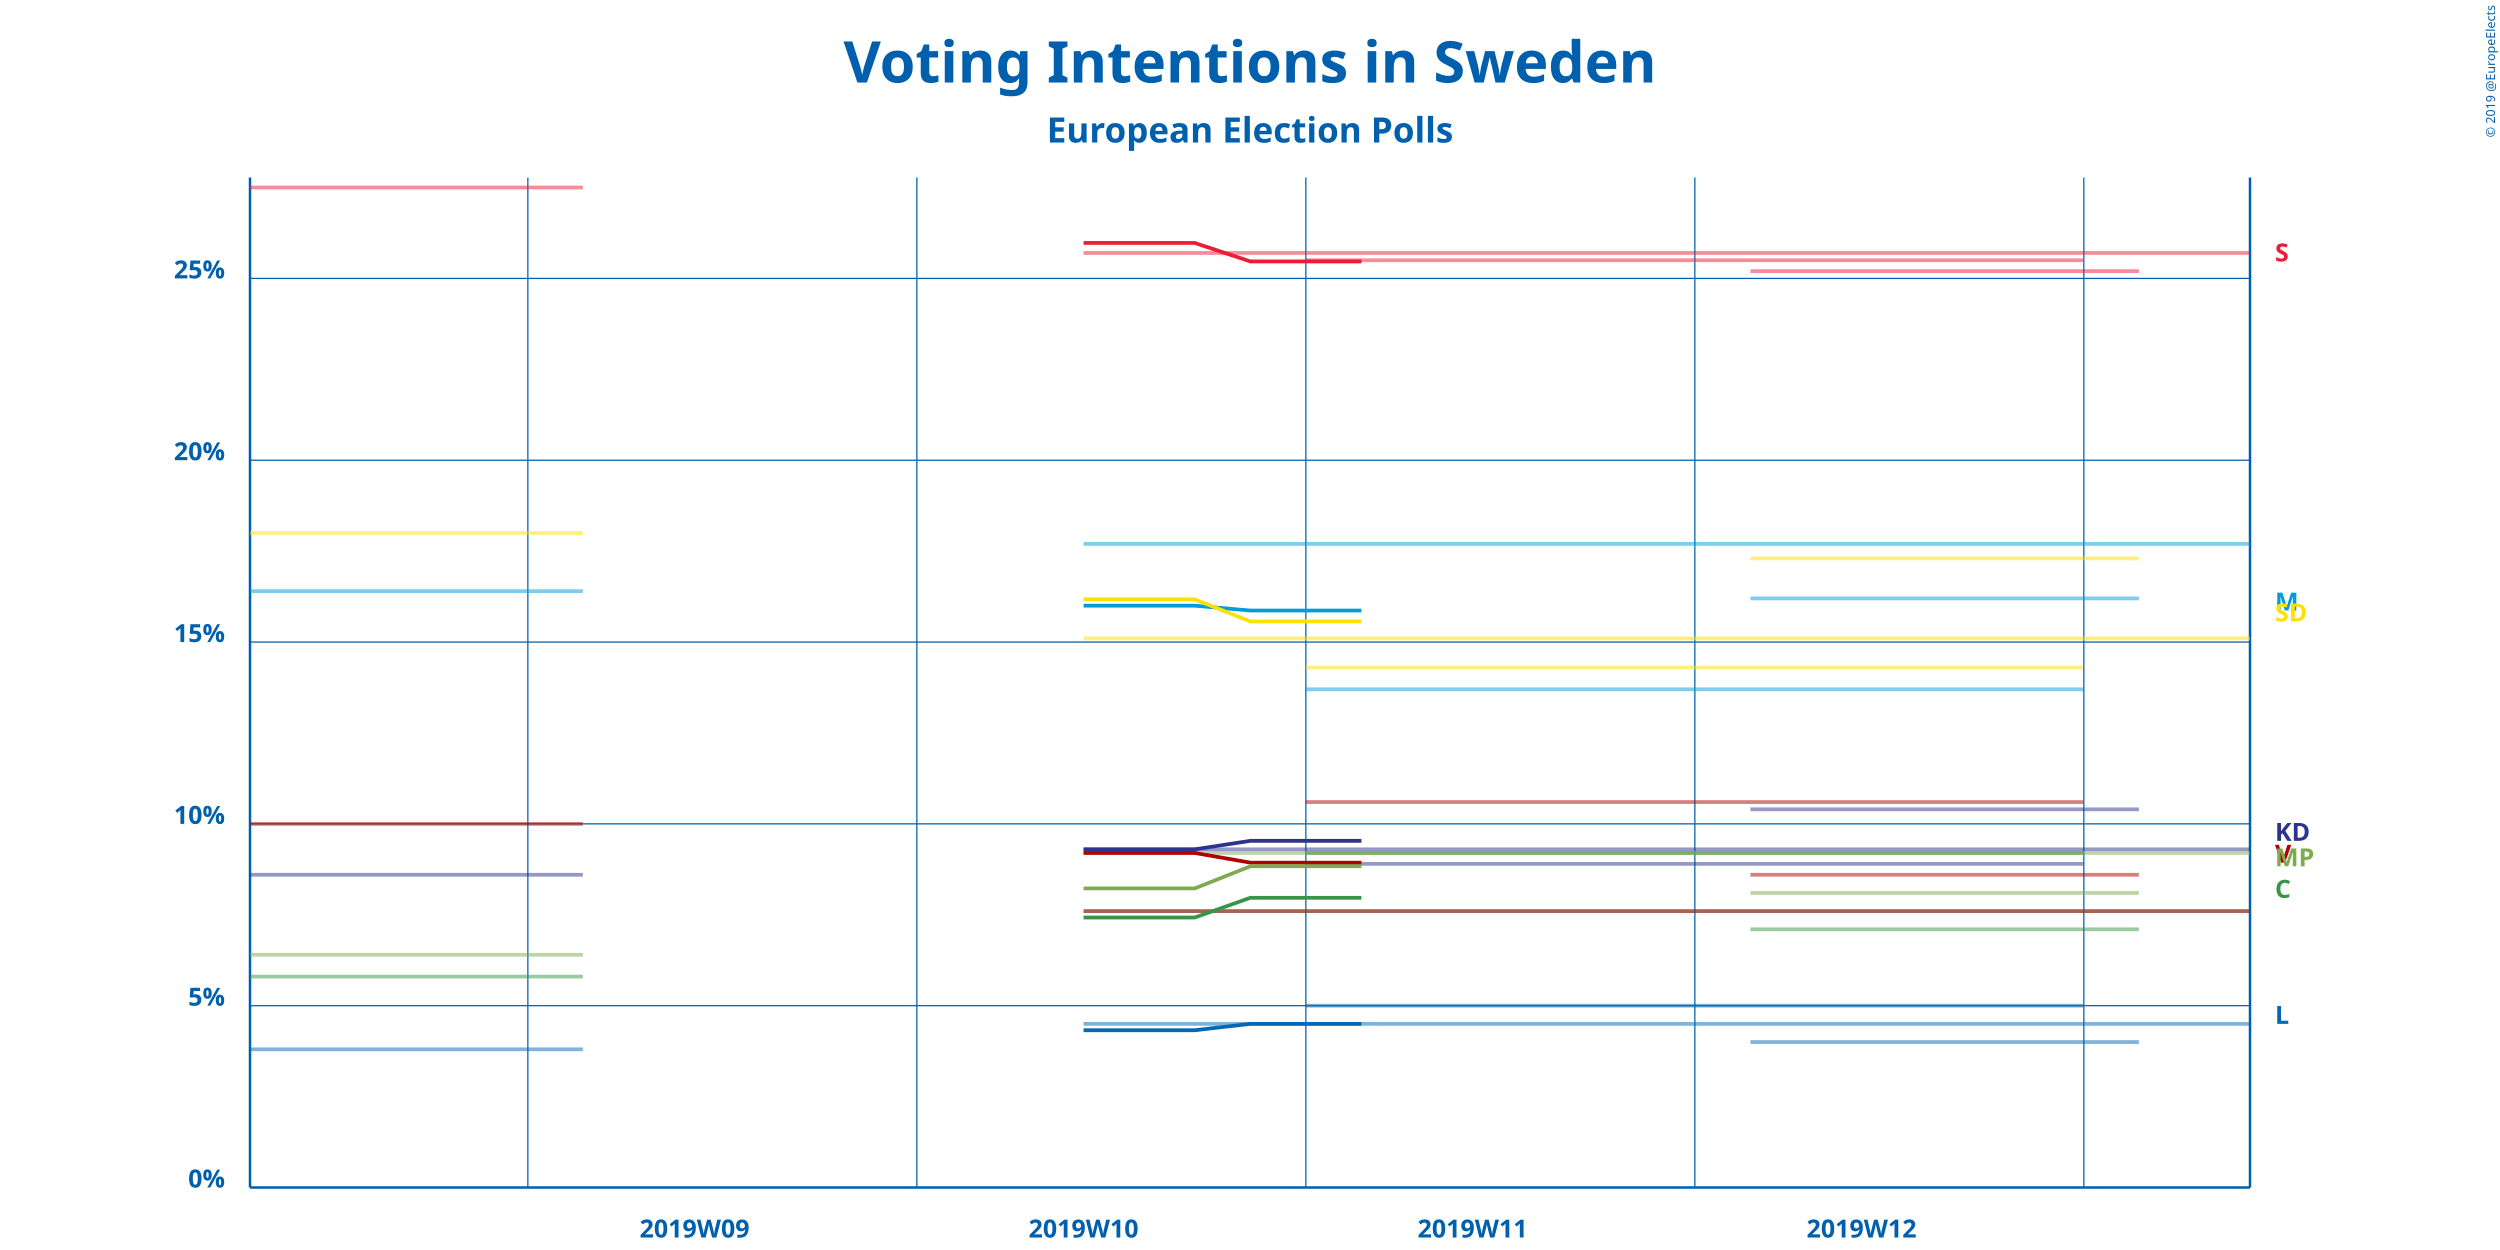
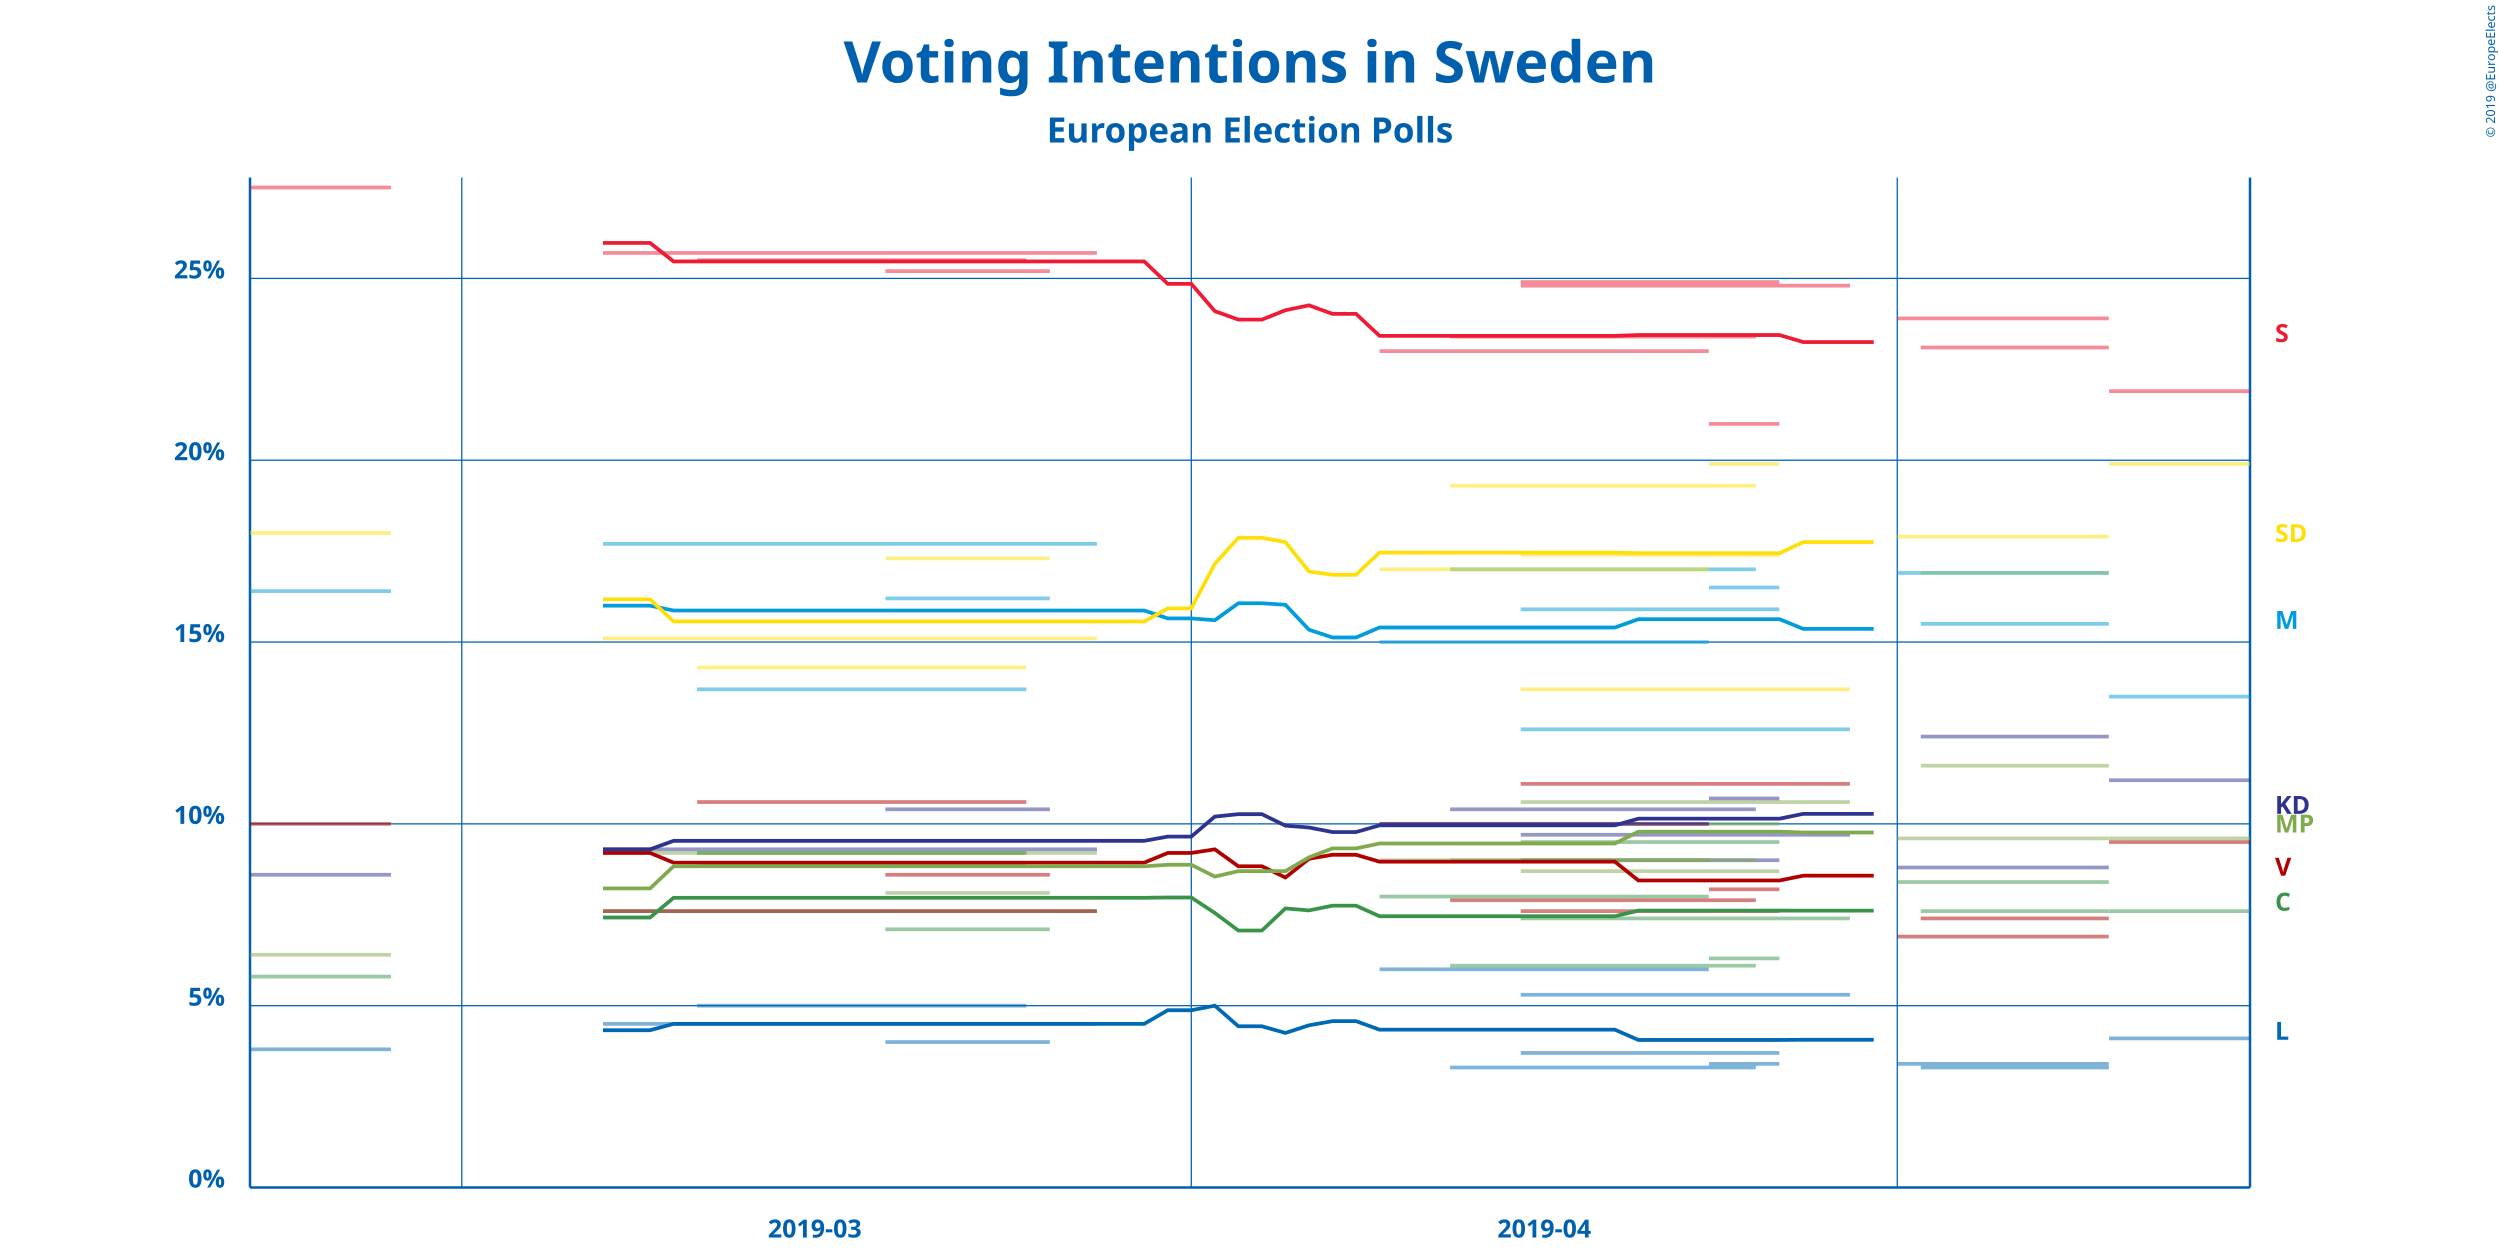
<svg HEIGHT="1000" WIDTH="2000">
  <rect fill="#FFFFFF" height="1000" stroke="none" width="2000" x="0" y="0" />
  <text fill="#0060AE" font-family="'Advent Pro'" font-size="46px" font-style="normal" font-weight="bold" text-align="center" text-anchor="middle" x="1000" y="66">Voting Intentions in Sweden</text>
  <text fill="#0060AE" font-family="'Advent Pro'" font-size="28px" font-style="normal" font-weight="bold" text-align="center" text-anchor="middle" x="1000" y="114">European Election Polls</text>
  <text fill="#0060AE" font-family="'Advent Pro'" font-size="10px" font-style="normal" font-weight="normal" text-align="center" text-anchor="end" transform="rotate(270)" x="-4" y="1996">© 2019 @EuropeElects</text>
  <g>
    <g>
      <line stroke="#0060AE" stroke-width="2" x1="200.0" x2="1800.0" y1="950.0" y2="950.0" />
      <text fill="#0060AE" font-family="'Advent Pro'" font-size="20px" font-style="normal" font-weight="bold" text-align="center" text-anchor="end" x="180.0" y="950.0">0%</text>
      <line stroke="#0060AE" stroke-width="2" x1="200.0" x2="200.0" y1="950.0" y2="142.0" />
      <line stroke="#0060AE" stroke-width="2" x1="1800.0" x2="1800.0" y1="950.0" y2="142.0" />
-       <line stroke="#0060AE" stroke-width="1" x1="422.284" x2="422.284" y1="950.0" y2="142.0" />
-       <text fill="#0060AE" font-family="'Advent Pro'" font-size="20px" font-style="normal" font-weight="bold" text-align="center" text-anchor="middle" x="555.654" y="990.0">2019W09</text>
-       <line stroke="#0060AE" stroke-width="1" x1="733.482" x2="733.482" y1="950.0" y2="142.0" />
-       <text fill="#0060AE" font-family="'Advent Pro'" font-size="20px" font-style="normal" font-weight="bold" text-align="center" text-anchor="middle" x="866.852" y="990.0">2019W10</text>
-       <line stroke="#0060AE" stroke-width="1" x1="1044.679" x2="1044.679" y1="950.0" y2="142.0" />
-       <text fill="#0060AE" font-family="'Advent Pro'" font-size="20px" font-style="normal" font-weight="bold" text-align="center" text-anchor="middle" x="1178.049" y="990.0">2019W11</text>
-       <line stroke="#0060AE" stroke-width="1" x1="1355.877" x2="1355.877" y1="950.0" y2="142.0" />
-       <text fill="#0060AE" font-family="'Advent Pro'" font-size="20px" font-style="normal" font-weight="bold" text-align="center" text-anchor="middle" x="1489.247" y="990.0">2019W12</text>
-       <line stroke="#0060AE" stroke-width="1" x1="1667.074" x2="1667.074" y1="950.0" y2="142.0" />
+       <line stroke="#0060AE" stroke-width="1" x1="369.432" x2="369.432" y1="950.0" y2="142.0" />
+       <text fill="#0060AE" font-family="'Advent Pro'" font-size="20px" font-style="normal" font-weight="bold" text-align="center" text-anchor="middle" x="651.818" y="990.0">2019-03</text>
+       <line stroke="#0060AE" stroke-width="1" x1="953.03" x2="953.03" y1="950.0" y2="142.0" />
+       <text fill="#0060AE" font-family="'Advent Pro'" font-size="20px" font-style="normal" font-weight="bold" text-align="center" text-anchor="middle" x="1235.416" y="990.0">2019-04</text>
+       <line stroke="#0060AE" stroke-width="1" x1="1517.802" x2="1517.802" y1="950.0" y2="142.0" />
      <line stroke="#0060AE" stroke-width="1" x1="200.0" x2="1800.0" y1="804.545" y2="804.545" />
      <text fill="#0060AE" font-family="'Advent Pro'" font-size="20px" font-style="normal" font-weight="bold" text-align="center" text-anchor="end" x="180.0" y="804.545">5%</text>
      <line stroke="#0060AE" stroke-width="1" x1="200.0" x2="1800.0" y1="659.091" y2="659.091" />
      <text fill="#0060AE" font-family="'Advent Pro'" font-size="20px" font-style="normal" font-weight="bold" text-align="center" text-anchor="end" x="180.0" y="659.091">10%</text>
      <line stroke="#0060AE" stroke-width="1" x1="200.0" x2="1800.0" y1="513.636" y2="513.636" />
      <text fill="#0060AE" font-family="'Advent Pro'" font-size="20px" font-style="normal" font-weight="bold" text-align="center" text-anchor="end" x="180.0" y="513.636">15%</text>
      <line stroke="#0060AE" stroke-width="1" x1="200.0" x2="1800.0" y1="368.182" y2="368.182" />
      <text fill="#0060AE" font-family="'Advent Pro'" font-size="20px" font-style="normal" font-weight="bold" text-align="center" text-anchor="end" x="180.0" y="368.182">20%</text>
      <line stroke="#0060AE" stroke-width="1" x1="200.0" x2="1800.0" y1="222.727" y2="222.727" />
      <text fill="#0060AE" font-family="'Advent Pro'" font-size="20px" font-style="normal" font-weight="bold" text-align="center" text-anchor="end" x="180.0" y="222.727">25%</text>
    </g>
    <g>
-       <line stroke="#ED1B34" stroke-opacity="0.5" stroke-width="3" x1="866.852" x2="1800.0" y1="202.364" y2="202.364" />
-       <line stroke="#019CDB" stroke-opacity="0.5" stroke-width="3" x1="866.852" x2="1800.0" y1="435.091" y2="435.091" />
-       <line stroke="#FEDF09" stroke-opacity="0.5" stroke-width="3" x1="866.852" x2="1800.0" y1="510.727" y2="510.727" />
-       <line stroke="#39944A" stroke-opacity="0.5" stroke-width="3" x1="866.852" x2="1800.0" y1="728.909" y2="728.909" />
-       <line stroke="#B00000" stroke-opacity="0.5" stroke-width="3" x1="866.852" x2="1800.0" y1="728.909" y2="728.909" />
-       <line stroke="#2D338E" stroke-opacity="0.5" stroke-width="3" x1="866.852" x2="1800.0" y1="679.455" y2="679.455" />
-       <line stroke="#0069B4" stroke-opacity="0.5" stroke-width="3" x1="866.852" x2="1800.0" y1="819.091" y2="819.091" />
-       <line stroke="#80AA4E" stroke-opacity="0.5" stroke-width="3" x1="866.852" x2="1800.0" y1="682.364" y2="682.364" />
-       <line stroke-opacity="0.5" stroke-width="3" x1="866.852" x2="1800.0" y1="854.0" y2="854.0" />
-       <line stroke="#ED1B34" stroke-opacity="0.5" stroke-width="3" x1="1400.333" x2="1711.086" y1="216.909" y2="216.909" />
-       <line stroke="#019CDB" stroke-opacity="0.5" stroke-width="3" x1="1400.333" x2="1711.086" y1="478.727" y2="478.727" />
-       <line stroke="#FEDF09" stroke-opacity="0.5" stroke-width="3" x1="1400.333" x2="1711.086" y1="446.727" y2="446.727" />
-       <line stroke="#39944A" stroke-opacity="0.5" stroke-width="3" x1="1400.333" x2="1711.086" y1="743.455" y2="743.455" />
-       <line stroke="#B00000" stroke-opacity="0.5" stroke-width="3" x1="1400.333" x2="1711.086" y1="699.818" y2="699.818" />
-       <line stroke="#2D338E" stroke-opacity="0.5" stroke-width="3" x1="1400.333" x2="1711.086" y1="647.455" y2="647.455" />
-       <line stroke="#0069B4" stroke-opacity="0.5" stroke-width="3" x1="1400.333" x2="1711.086" y1="833.636" y2="833.636" />
-       <line stroke="#80AA4E" stroke-opacity="0.5" stroke-width="3" x1="1400.333" x2="1711.086" y1="714.364" y2="714.364" />
-       <line stroke-opacity="0.5" stroke-width="3" x1="1400.333" x2="1711.086" y1="862.727" y2="862.727" />
-       <line stroke="#ED1B34" stroke-opacity="0.5" stroke-width="3" x1="1044.679" x2="1666.63" y1="208.182" y2="208.182" />
-       <line stroke="#019CDB" stroke-opacity="0.5" stroke-width="3" x1="1044.679" x2="1666.63" y1="551.455" y2="551.455" />
-       <line stroke="#FEDF09" stroke-opacity="0.5" stroke-width="3" x1="1044.679" x2="1666.63" y1="534.0" y2="534.0" />
-       <line stroke="#39944A" stroke-opacity="0.5" stroke-width="3" x1="1044.679" x2="1666.63" y1="682.364" y2="682.364" />
-       <line stroke="#B00000" stroke-opacity="0.5" stroke-width="3" x1="1044.679" x2="1666.63" y1="641.636" y2="641.636" />
-       <line stroke="#2D338E" stroke-opacity="0.5" stroke-width="3" x1="1044.679" x2="1666.63" y1="691.091" y2="691.091" />
-       <line stroke="#0069B4" stroke-opacity="0.5" stroke-width="3" x1="1044.679" x2="1666.63" y1="804.545" y2="804.545" />
-       <line stroke="#80AA4E" stroke-opacity="0.5" stroke-width="3" x1="1044.679" x2="1666.63" y1="682.364" y2="682.364" />
-       <line stroke-opacity="0.5" stroke-width="3" x1="1044.679" x2="1666.63" y1="842.364" y2="842.364" />
-       <line stroke="#ED1B34" stroke-opacity="0.5" stroke-width="3" x1="200.0" x2="466.296" y1="150.0" y2="150.0" />
-       <line stroke="#019CDB" stroke-opacity="0.5" stroke-width="3" x1="200.0" x2="466.296" y1="472.909" y2="472.909" />
-       <line stroke="#FEDF09" stroke-opacity="0.5" stroke-width="3" x1="200.0" x2="466.296" y1="426.364" y2="426.364" />
-       <line stroke="#39944A" stroke-opacity="0.5" stroke-width="3" x1="200.0" x2="466.296" y1="781.273" y2="781.273" />
-       <line stroke="#B00000" stroke-opacity="0.5" stroke-width="3" x1="200.0" x2="466.296" y1="659.091" y2="659.091" />
-       <line stroke="#2D338E" stroke-opacity="0.5" stroke-width="3" x1="200.0" x2="466.296" y1="699.818" y2="699.818" />
-       <line stroke="#0069B4" stroke-opacity="0.5" stroke-width="3" x1="200.0" x2="466.296" y1="839.455" y2="839.455" />
-       <line stroke="#80AA4E" stroke-opacity="0.5" stroke-width="3" x1="200.0" x2="466.296" y1="763.818" y2="763.818" />
-       <line stroke-opacity="0.5" stroke-width="3" x1="200.0" x2="466.296" y1="845.273" y2="845.273" />
+       <line stroke="#ED1B34" stroke-opacity="0.5" stroke-width="3" x1="1687.234" x2="1800.0" y1="312.909" y2="312.909" />
+       <line stroke="#019CDB" stroke-opacity="0.5" stroke-width="3" x1="1687.234" x2="1800.0" y1="557.273" y2="557.273" />
+       <line stroke="#FEDF09" stroke-opacity="0.5" stroke-width="3" x1="1687.234" x2="1800.0" y1="371.091" y2="371.091" />
+       <line stroke="#39944A" stroke-opacity="0.5" stroke-width="3" x1="1687.234" x2="1800.0" y1="728.909" y2="728.909" />
+       <line stroke="#B00000" stroke-opacity="0.5" stroke-width="3" x1="1687.234" x2="1800.0" y1="673.636" y2="673.636" />
+       <line stroke="#2D338E" stroke-opacity="0.5" stroke-width="3" x1="1687.234" x2="1800.0" y1="624.182" y2="624.182" />
+       <line stroke="#0069B4" stroke-opacity="0.5" stroke-width="3" x1="1687.234" x2="1800.0" y1="830.727" y2="830.727" />
+       <line stroke="#80AA4E" stroke-opacity="0.5" stroke-width="3" x1="1687.234" x2="1800.0" y1="670.727" y2="670.727" />
+       <line stroke-opacity="0.5" stroke-width="3" x1="1687.234" x2="1800.0" y1="868.545" y2="868.545" />
+       <line stroke="#ED1B34" stroke-opacity="0.5" stroke-width="3" x1="1536.628" x2="1687.046" y1="278.0" y2="278.0" />
+       <line stroke="#019CDB" stroke-opacity="0.5" stroke-width="3" x1="1536.628" x2="1687.046" y1="499.091" y2="499.091" />
+       <line stroke="#FEDF09" stroke-opacity="0.5" stroke-width="3" x1="1536.628" x2="1687.046" y1="458.364" y2="458.364" />
+       <line stroke="#39944A" stroke-opacity="0.5" stroke-width="3" x1="1536.628" x2="1687.046" y1="728.909" y2="728.909" />
+       <line stroke="#B00000" stroke-opacity="0.5" stroke-width="3" x1="1536.628" x2="1687.046" y1="734.727" y2="734.727" />
+       <line stroke="#2D338E" stroke-opacity="0.5" stroke-width="3" x1="1536.628" x2="1687.046" y1="589.273" y2="589.273" />
+       <line stroke="#0069B4" stroke-opacity="0.5" stroke-width="3" x1="1536.628" x2="1687.046" y1="854.0" y2="854.0" />
+       <line stroke="#80AA4E" stroke-opacity="0.5" stroke-width="3" x1="1536.628" x2="1687.046" y1="612.545" y2="612.545" />
+       <line stroke-opacity="0.5" stroke-width="3" x1="1536.628" x2="1687.046" y1="851.091" y2="851.091" />
+       <line stroke="#ED1B34" stroke-opacity="0.5" stroke-width="3" x1="1517.802" x2="1687.046" y1="254.727" y2="254.727" />
+       <line stroke="#019CDB" stroke-opacity="0.5" stroke-width="3" x1="1517.802" x2="1687.046" y1="458.364" y2="458.364" />
+       <line stroke="#FEDF09" stroke-opacity="0.5" stroke-width="3" x1="1517.802" x2="1687.046" y1="429.273" y2="429.273" />
+       <line stroke="#39944A" stroke-opacity="0.5" stroke-width="3" x1="1517.802" x2="1687.046" y1="705.636" y2="705.636" />
+       <line stroke="#B00000" stroke-opacity="0.5" stroke-width="3" x1="1517.802" x2="1687.046" y1="749.273" y2="749.273" />
+       <line stroke="#2D338E" stroke-opacity="0.5" stroke-width="3" x1="1517.802" x2="1687.046" y1="694.0" y2="694.0" />
+       <line stroke="#0069B4" stroke-opacity="0.5" stroke-width="3" x1="1517.802" x2="1687.046" y1="851.091" y2="851.091" />
+       <line stroke="#80AA4E" stroke-opacity="0.5" stroke-width="3" x1="1517.802" x2="1687.046" y1="670.727" y2="670.727" />
+       <line stroke-opacity="0.5" stroke-width="3" x1="1517.802" x2="1687.046" y1="813.273" y2="813.273" />
+       <line stroke="#ED1B34" stroke-opacity="0.5" stroke-width="3" x1="1216.59" x2="1479.962" y1="228.545" y2="228.545" />
+       <line stroke="#019CDB" stroke-opacity="0.5" stroke-width="3" x1="1216.59" x2="1479.962" y1="583.455" y2="583.455" />
+       <line stroke="#FEDF09" stroke-opacity="0.5" stroke-width="3" x1="1216.59" x2="1479.962" y1="551.455" y2="551.455" />
+       <line stroke="#39944A" stroke-opacity="0.5" stroke-width="3" x1="1216.59" x2="1479.962" y1="734.727" y2="734.727" />
+       <line stroke="#B00000" stroke-opacity="0.5" stroke-width="3" x1="1216.59" x2="1479.962" y1="627.091" y2="627.091" />
+       <line stroke="#2D338E" stroke-opacity="0.5" stroke-width="3" x1="1216.59" x2="1479.962" y1="667.818" y2="667.818" />
+       <line stroke="#0069B4" stroke-opacity="0.5" stroke-width="3" x1="1216.59" x2="1479.962" y1="795.818" y2="795.818" />
+       <line stroke="#80AA4E" stroke-opacity="0.5" stroke-width="3" x1="1216.59" x2="1479.962" y1="641.636" y2="641.636" />
+       <line stroke-opacity="0.5" stroke-width="3" x1="1216.59" x2="1479.962" y1="807.455" y2="807.455" />
+       <line stroke="#ED1B34" stroke-opacity="0.5" stroke-width="3" x1="1367.196" x2="1423.485" y1="339.091" y2="339.091" />
+       <line stroke="#019CDB" stroke-opacity="0.5" stroke-width="3" x1="1367.196" x2="1423.485" y1="470.0" y2="470.0" />
+       <line stroke="#FEDF09" stroke-opacity="0.5" stroke-width="3" x1="1367.196" x2="1423.485" y1="371.091" y2="371.091" />
+       <line stroke="#39944A" stroke-opacity="0.5" stroke-width="3" x1="1367.196" x2="1423.485" y1="766.727" y2="766.727" />
+       <line stroke="#B00000" stroke-opacity="0.5" stroke-width="3" x1="1367.196" x2="1423.485" y1="711.455" y2="711.455" />
+       <line stroke="#2D338E" stroke-opacity="0.5" stroke-width="3" x1="1367.196" x2="1423.485" y1="638.727" y2="638.727" />
+       <line stroke="#0069B4" stroke-opacity="0.5" stroke-width="3" x1="1367.196" x2="1423.485" y1="851.091" y2="851.091" />
+       <line stroke="#80AA4E" stroke-opacity="0.5" stroke-width="3" x1="1367.196" x2="1423.485" y1="659.091" y2="659.091" />
+       <line stroke-opacity="0.5" stroke-width="3" x1="1367.196" x2="1423.485" y1="830.727" y2="830.727" />
+       <line stroke="#ED1B34" stroke-opacity="0.5" stroke-width="3" x1="1216.59" x2="1423.485" y1="225.636" y2="225.636" />
+       <line stroke="#019CDB" stroke-opacity="0.5" stroke-width="3" x1="1216.59" x2="1423.485" y1="487.455" y2="487.455" />
+       <line stroke="#FEDF09" stroke-opacity="0.5" stroke-width="3" x1="1216.59" x2="1423.485" y1="443.818" y2="443.818" />
+       <line stroke="#39944A" stroke-opacity="0.5" stroke-width="3" x1="1216.59" x2="1423.485" y1="673.636" y2="673.636" />
+       <line stroke="#B00000" stroke-opacity="0.5" stroke-width="3" x1="1216.59" x2="1423.485" y1="728.909" y2="728.909" />
+       <line stroke="#2D338E" stroke-opacity="0.5" stroke-width="3" x1="1216.59" x2="1423.485" y1="688.182" y2="688.182" />
+       <line stroke="#0069B4" stroke-opacity="0.5" stroke-width="3" x1="1216.59" x2="1423.485" y1="842.364" y2="842.364" />
+       <line stroke="#80AA4E" stroke-opacity="0.5" stroke-width="3" x1="1216.59" x2="1423.485" y1="696.909" y2="696.909" />
+       <line stroke-opacity="0.5" stroke-width="3" x1="1216.59" x2="1423.485" y1="854.0" y2="854.0" />
+       <line stroke="#ED1B34" stroke-opacity="0.5" stroke-width="3" x1="1160.113" x2="1404.659" y1="269.273" y2="269.273" />
+       <line stroke="#019CDB" stroke-opacity="0.5" stroke-width="3" x1="1160.113" x2="1404.659" y1="455.455" y2="455.455" />
+       <line stroke="#FEDF09" stroke-opacity="0.5" stroke-width="3" x1="1160.113" x2="1404.659" y1="388.545" y2="388.545" />
+       <line stroke="#39944A" stroke-opacity="0.5" stroke-width="3" x1="1160.113" x2="1404.659" y1="772.545" y2="772.545" />
+       <line stroke="#B00000" stroke-opacity="0.5" stroke-width="3" x1="1160.113" x2="1404.659" y1="720.182" y2="720.182" />
+       <line stroke="#2D338E" stroke-opacity="0.5" stroke-width="3" x1="1160.113" x2="1404.659" y1="647.455" y2="647.455" />
+       <line stroke="#0069B4" stroke-opacity="0.5" stroke-width="3" x1="1160.113" x2="1404.659" y1="854.0" y2="854.0" />
+       <line stroke="#80AA4E" stroke-opacity="0.5" stroke-width="3" x1="1160.113" x2="1404.659" y1="688.182" y2="688.182" />
+       <line stroke-opacity="0.5" stroke-width="3" x1="1160.113" x2="1404.659" y1="845.273" y2="845.273" />
+       <line stroke="#ED1B34" stroke-opacity="0.5" stroke-width="3" x1="1103.636" x2="1367.008" y1="280.909" y2="280.909" />
+       <line stroke="#019CDB" stroke-opacity="0.5" stroke-width="3" x1="1103.636" x2="1367.008" y1="513.636" y2="513.636" />
+       <line stroke="#FEDF09" stroke-opacity="0.5" stroke-width="3" x1="1103.636" x2="1367.008" y1="455.455" y2="455.455" />
+       <line stroke="#39944A" stroke-opacity="0.5" stroke-width="3" x1="1103.636" x2="1367.008" y1="717.273" y2="717.273" />
+       <line stroke="#B00000" stroke-opacity="0.5" stroke-width="3" x1="1103.636" x2="1367.008" y1="659.091" y2="659.091" />
+       <line stroke="#2D338E" stroke-opacity="0.5" stroke-width="3" x1="1103.636" x2="1367.008" y1="659.091" y2="659.091" />
+       <line stroke="#0069B4" stroke-opacity="0.5" stroke-width="3" x1="1103.636" x2="1367.008" y1="775.455" y2="775.455" />
+       <line stroke="#80AA4E" stroke-opacity="0.5" stroke-width="3" x1="1103.636" x2="1367.008" y1="688.182" y2="688.182" />
+       <line stroke-opacity="0.5" stroke-width="3" x1="1103.636" x2="1367.008" y1="862.727" y2="862.727" />
+       <line stroke="#ED1B34" stroke-opacity="0.5" stroke-width="3" x1="482.386" x2="877.539" y1="202.364" y2="202.364" />
+       <line stroke="#019CDB" stroke-opacity="0.5" stroke-width="3" x1="482.386" x2="877.539" y1="435.091" y2="435.091" />
+       <line stroke="#FEDF09" stroke-opacity="0.5" stroke-width="3" x1="482.386" x2="877.539" y1="510.727" y2="510.727" />
+       <line stroke="#39944A" stroke-opacity="0.5" stroke-width="3" x1="482.386" x2="877.539" y1="728.909" y2="728.909" />
+       <line stroke="#B00000" stroke-opacity="0.5" stroke-width="3" x1="482.386" x2="877.539" y1="728.909" y2="728.909" />
+       <line stroke="#2D338E" stroke-opacity="0.5" stroke-width="3" x1="482.386" x2="877.539" y1="679.455" y2="679.455" />
+       <line stroke="#0069B4" stroke-opacity="0.5" stroke-width="3" x1="482.386" x2="877.539" y1="819.091" y2="819.091" />
+       <line stroke="#80AA4E" stroke-opacity="0.5" stroke-width="3" x1="482.386" x2="877.539" y1="682.364" y2="682.364" />
+       <line stroke-opacity="0.5" stroke-width="3" x1="482.386" x2="877.539" y1="854.0" y2="854.0" />
+       <line stroke="#ED1B34" stroke-opacity="0.5" stroke-width="3" x1="708.295" x2="839.887" y1="216.909" y2="216.909" />
+       <line stroke="#019CDB" stroke-opacity="0.5" stroke-width="3" x1="708.295" x2="839.887" y1="478.727" y2="478.727" />
+       <line stroke="#FEDF09" stroke-opacity="0.5" stroke-width="3" x1="708.295" x2="839.887" y1="446.727" y2="446.727" />
+       <line stroke="#39944A" stroke-opacity="0.5" stroke-width="3" x1="708.295" x2="839.887" y1="743.455" y2="743.455" />
+       <line stroke="#B00000" stroke-opacity="0.5" stroke-width="3" x1="708.295" x2="839.887" y1="699.818" y2="699.818" />
+       <line stroke="#2D338E" stroke-opacity="0.5" stroke-width="3" x1="708.295" x2="839.887" y1="647.455" y2="647.455" />
+       <line stroke="#0069B4" stroke-opacity="0.5" stroke-width="3" x1="708.295" x2="839.887" y1="833.636" y2="833.636" />
+       <line stroke="#80AA4E" stroke-opacity="0.5" stroke-width="3" x1="708.295" x2="839.887" y1="714.364" y2="714.364" />
+       <line stroke-opacity="0.5" stroke-width="3" x1="708.295" x2="839.887" y1="862.727" y2="862.727" />
+       <line stroke="#ED1B34" stroke-opacity="0.5" stroke-width="3" x1="557.689" x2="821.061" y1="208.182" y2="208.182" />
+       <line stroke="#019CDB" stroke-opacity="0.5" stroke-width="3" x1="557.689" x2="821.061" y1="551.455" y2="551.455" />
+       <line stroke="#FEDF09" stroke-opacity="0.5" stroke-width="3" x1="557.689" x2="821.061" y1="534.0" y2="534.0" />
+       <line stroke="#39944A" stroke-opacity="0.5" stroke-width="3" x1="557.689" x2="821.061" y1="682.364" y2="682.364" />
+       <line stroke="#B00000" stroke-opacity="0.5" stroke-width="3" x1="557.689" x2="821.061" y1="641.636" y2="641.636" />
+       <line stroke="#2D338E" stroke-opacity="0.5" stroke-width="3" x1="557.689" x2="821.061" y1="691.091" y2="691.091" />
+       <line stroke="#0069B4" stroke-opacity="0.5" stroke-width="3" x1="557.689" x2="821.061" y1="804.545" y2="804.545" />
+       <line stroke="#80AA4E" stroke-opacity="0.5" stroke-width="3" x1="557.689" x2="821.061" y1="682.364" y2="682.364" />
+       <line stroke-opacity="0.5" stroke-width="3" x1="557.689" x2="821.061" y1="842.364" y2="842.364" />
+       <line stroke="#ED1B34" stroke-opacity="0.5" stroke-width="3" x1="200.0" x2="312.766" y1="150.0" y2="150.0" />
+       <line stroke="#019CDB" stroke-opacity="0.5" stroke-width="3" x1="200.0" x2="312.766" y1="472.909" y2="472.909" />
+       <line stroke="#FEDF09" stroke-opacity="0.5" stroke-width="3" x1="200.0" x2="312.766" y1="426.364" y2="426.364" />
+       <line stroke="#39944A" stroke-opacity="0.5" stroke-width="3" x1="200.0" x2="312.766" y1="781.273" y2="781.273" />
+       <line stroke="#B00000" stroke-opacity="0.5" stroke-width="3" x1="200.0" x2="312.766" y1="659.091" y2="659.091" />
+       <line stroke="#2D338E" stroke-opacity="0.5" stroke-width="3" x1="200.0" x2="312.766" y1="699.818" y2="699.818" />
+       <line stroke="#0069B4" stroke-opacity="0.5" stroke-width="3" x1="200.0" x2="312.766" y1="839.455" y2="839.455" />
+       <line stroke="#80AA4E" stroke-opacity="0.5" stroke-width="3" x1="200.0" x2="312.766" y1="763.818" y2="763.818" />
+       <line stroke-opacity="0.5" stroke-width="3" x1="200.0" x2="312.766" y1="845.273" y2="845.273" />
    </g>
    <g>
-       <polyline fill="none" points="866.852,194.364 911.309,194.364 955.765,194.364 1000.222,209.152 1044.679,209.152 1089.136,209.152" stroke="#ED1B34" stroke-width="3" />
-       <text fill="#ED1B34" font-family="'Advent Pro'" font-size="20px" font-style="normal" font-weight="bold" text-align="center" text-anchor="start" x="1820.0" y="209.152">S</text>
-       <polyline fill="none" points="866.852,484.545 911.309,484.545 955.765,484.545 1000.222,488.424 1044.679,488.424 1089.136,488.424" stroke="#019CDB" stroke-width="3" />
-       <text fill="#019CDB" font-family="'Advent Pro'" font-size="20px" font-style="normal" font-weight="bold" text-align="center" text-anchor="start" x="1820.0" y="488.424">M</text>
-       <polyline fill="none" points="866.852,479.455 911.309,479.455 955.765,479.455 1000.222,497.152 1044.679,497.152 1089.136,497.152" stroke="#FEDF09" stroke-width="3" />
-       <text fill="#FEDF09" font-family="'Advent Pro'" font-size="20px" font-style="normal" font-weight="bold" text-align="center" text-anchor="start" x="1820.0" y="497.152">SD</text>
-       <polyline fill="none" points="866.852,734.0 911.309,734.0 955.765,734.0 1000.222,718.242 1044.679,718.242 1089.136,718.242" stroke="#39944A" stroke-width="3" />
-       <text fill="#39944A" font-family="'Advent Pro'" font-size="20px" font-style="normal" font-weight="bold" text-align="center" text-anchor="start" x="1820.0" y="718.242">C</text>
-       <polyline fill="none" points="866.852,682.364 911.309,682.364 955.765,682.364 1000.222,690.121 1044.679,690.121 1089.136,690.121" stroke="#B00000" stroke-width="3" />
-       <text fill="#B00000" font-family="'Advent Pro'" font-size="20px" font-style="normal" font-weight="bold" text-align="center" text-anchor="start" x="1820.0" y="690.121">V</text>
-       <polyline fill="none" points="866.852,679.455 911.309,679.455 955.765,679.455 1000.222,672.667 1044.679,672.667 1089.136,672.667" stroke="#2D338E" stroke-width="3" />
-       <text fill="#2D338E" font-family="'Advent Pro'" font-size="20px" font-style="normal" font-weight="bold" text-align="center" text-anchor="start" x="1820.0" y="672.667">KD</text>
-       <polyline fill="none" points="866.852,824.182 911.309,824.182 955.765,824.182 1000.222,819.091 1044.679,819.091 1089.136,819.091" stroke="#0069B4" stroke-width="3" />
-       <text fill="#0069B4" font-family="'Advent Pro'" font-size="20px" font-style="normal" font-weight="bold" text-align="center" text-anchor="start" x="1820.0" y="819.091">L</text>
-       <polyline fill="none" points="866.852,710.727 911.309,710.727 955.765,710.727 1000.222,693.03 1044.679,693.03 1089.136,693.03" stroke="#80AA4E" stroke-width="3" />
-       <text fill="#80AA4E" font-family="'Advent Pro'" font-size="20px" font-style="normal" font-weight="bold" text-align="center" text-anchor="start" x="1820.0" y="693.03">MP</text>
+       <polyline fill="none" points="482.386,194.364 501.212,194.364 520.038,194.364 538.863,209.152 557.689,209.152 576.515,209.152 595.341,209.152 614.166,209.152 632.992,209.152 651.818,209.152 670.644,209.152 689.469,209.152 708.295,209.152 727.121,209.152 745.947,209.152 764.772,209.152 783.598,209.152 802.424,209.152 821.25,209.152 840.075,209.152 858.901,209.152 877.727,209.152 896.553,209.152 915.378,209.152 934.204,227.091 953.03,227.091 971.856,248.909 990.681,255.697 1009.507,255.697 1028.333,248.182 1047.158,244.255 1065.984,251.091 1084.81,251.091 1103.636,268.691 1122.461,268.691 1141.287,268.691 1160.113,268.691 1178.939,268.691 1197.764,268.691 1216.59,268.691 1235.416,268.691 1254.242,268.691 1273.067,268.691 1291.893,268.691 1310.719,268.026 1329.545,268.026 1348.37,268.026 1367.196,268.026 1386.022,268.026 1404.848,268.026 1423.673,268.026 1442.499,273.636 1461.325,273.636 1480.151,273.636 1498.976,273.636" stroke="#ED1B34" stroke-width="3" />
+       <text fill="#ED1B34" font-family="'Advent Pro'" font-size="20px" font-style="normal" font-weight="bold" text-align="center" text-anchor="start" x="1820.0" y="273.636">S</text>
+       <polyline fill="none" points="482.386,484.545 501.212,484.545 520.038,484.545 538.863,488.424 557.689,488.424 576.515,488.424 595.341,488.424 614.166,488.424 632.992,488.424 651.818,488.424 670.644,488.424 689.469,488.424 708.295,488.424 727.121,488.424 745.947,488.424 764.772,488.424 783.598,488.424 802.424,488.424 821.25,488.424 840.075,488.424 858.901,488.424 877.727,488.424 896.553,488.424 915.378,488.424 934.204,494.727 953.03,494.727 971.856,496.182 990.681,482.606 1009.507,482.606 1028.333,483.818 1047.158,503.745 1065.984,510.0 1084.81,510.0 1103.636,502.0 1122.461,502.0 1141.287,502.0 1160.113,502.0 1178.939,502.0 1197.764,502.0 1216.59,502.0 1235.416,502.0 1254.242,502.0 1273.067,502.0 1291.893,502.0 1310.719,495.351 1329.545,495.351 1348.37,495.351 1367.196,495.351 1386.022,495.351 1404.848,495.351 1423.673,495.351 1442.499,503.091 1461.325,503.091 1480.151,503.091 1498.976,503.091" stroke="#019CDB" stroke-width="3" />
+       <text fill="#019CDB" font-family="'Advent Pro'" font-size="20px" font-style="normal" font-weight="bold" text-align="center" text-anchor="start" x="1820.0" y="503.091">M</text>
+       <polyline fill="none" points="482.386,479.455 501.212,479.455 520.038,479.455 538.863,497.152 557.689,497.152 576.515,497.152 595.341,497.152 614.166,497.152 632.992,497.152 651.818,497.152 670.644,497.152 689.469,497.152 708.295,497.152 727.121,497.152 745.947,497.152 764.772,497.152 783.598,497.152 802.424,497.152 821.25,497.152 840.075,497.152 858.901,497.152 877.727,497.152 896.553,497.152 915.378,497.152 934.204,486.727 953.03,486.727 971.856,451.091 990.681,430.242 1009.507,430.242 1028.333,433.636 1047.158,457.2 1065.984,459.818 1084.81,459.818 1103.636,442.073 1122.461,442.073 1141.287,442.073 1160.113,442.073 1178.939,442.073 1197.764,442.073 1216.59,442.073 1235.416,442.073 1254.242,442.073 1273.067,442.073 1291.893,442.073 1310.719,442.571 1329.545,442.571 1348.37,442.571 1367.196,442.571 1386.022,442.571 1404.848,442.571 1423.673,442.571 1442.499,433.636 1461.325,433.636 1480.151,433.636 1498.976,433.636" stroke="#FEDF09" stroke-width="3" />
+       <text fill="#FEDF09" font-family="'Advent Pro'" font-size="20px" font-style="normal" font-weight="bold" text-align="center" text-anchor="start" x="1820.0" y="433.636">SD</text>
+       <polyline fill="none" points="482.386,734.0 501.212,734.0 520.038,734.0 538.863,718.242 557.689,718.242 576.515,718.242 595.341,718.242 614.166,718.242 632.992,718.242 651.818,718.242 670.644,718.242 689.469,718.242 708.295,718.242 727.121,718.242 745.947,718.242 764.772,718.242 783.598,718.242 802.424,718.242 821.25,718.242 840.075,718.242 858.901,718.242 877.727,718.242 896.553,718.242 915.378,718.242 934.204,718.0 953.03,718.0 971.856,730.364 990.681,744.424 1009.507,744.424 1028.333,726.727 1047.158,728.327 1065.984,724.545 1084.81,724.545 1103.636,732.982 1122.461,732.982 1141.287,732.982 1160.113,732.982 1178.939,732.982 1197.764,732.982 1216.59,732.982 1235.416,732.982 1254.242,732.982 1273.067,732.982 1291.893,732.982 1310.719,728.494 1329.545,728.494 1348.37,728.494 1367.196,728.494 1386.022,728.494 1404.848,728.494 1423.673,728.494 1442.499,728.545 1461.325,728.545 1480.151,728.545 1498.976,728.545" stroke="#39944A" stroke-width="3" />
+       <text fill="#39944A" font-family="'Advent Pro'" font-size="20px" font-style="normal" font-weight="bold" text-align="center" text-anchor="start" x="1820.0" y="728.545">C</text>
+       <polyline fill="none" points="482.386,682.364 501.212,682.364 520.038,682.364 538.863,690.121 557.689,690.121 576.515,690.121 595.341,690.121 614.166,690.121 632.992,690.121 651.818,690.121 670.644,690.121 689.469,690.121 708.295,690.121 727.121,690.121 745.947,690.121 764.772,690.121 783.598,690.121 802.424,690.121 821.25,690.121 840.075,690.121 858.901,690.121 877.727,690.121 896.553,690.121 915.378,690.121 934.204,682.364 953.03,682.364 971.856,679.455 990.681,693.03 1009.507,693.03 1028.333,702.0 1047.158,687.018 1065.984,683.818 1084.81,683.818 1103.636,689.345 1122.461,689.345 1141.287,689.345 1160.113,689.345 1178.939,689.345 1197.764,689.345 1216.59,689.345 1235.416,689.345 1254.242,689.345 1273.067,689.345 1291.893,689.345 1310.719,704.39 1329.545,704.39 1348.37,704.39 1367.196,704.39 1386.022,704.39 1404.848,704.39 1423.673,704.39 1442.499,700.545 1461.325,700.545 1480.151,700.545 1498.976,700.545" stroke="#B00000" stroke-width="3" />
+       <text fill="#B00000" font-family="'Advent Pro'" font-size="20px" font-style="normal" font-weight="bold" text-align="center" text-anchor="start" x="1820.0" y="700.545">V</text>
+       <polyline fill="none" points="482.386,679.455 501.212,679.455 520.038,679.455 538.863,672.667 557.689,672.667 576.515,672.667 595.341,672.667 614.166,672.667 632.992,672.667 651.818,672.667 670.644,672.667 689.469,672.667 708.295,672.667 727.121,672.667 745.947,672.667 764.772,672.667 783.598,672.667 802.424,672.667 821.25,672.667 840.075,672.667 858.901,672.667 877.727,672.667 896.553,672.667 915.378,672.667 934.204,669.273 953.03,669.273 971.856,653.273 990.681,651.333 1009.507,651.333 1028.333,660.545 1047.158,662.0 1065.984,665.636 1084.81,665.636 1103.636,660.255 1122.461,660.255 1141.287,660.255 1160.113,660.255 1178.939,660.255 1197.764,660.255 1216.59,660.255 1235.416,660.255 1254.242,660.255 1273.067,660.255 1291.893,660.255 1310.719,654.935 1329.545,654.935 1348.37,654.935 1367.196,654.935 1386.022,654.935 1404.848,654.935 1423.673,654.935 1442.499,651.091 1461.325,651.091 1480.151,651.091 1498.976,651.091" stroke="#2D338E" stroke-width="3" />
+       <text fill="#2D338E" font-family="'Advent Pro'" font-size="20px" font-style="normal" font-weight="bold" text-align="center" text-anchor="start" x="1820.0" y="651.091">KD</text>
+       <polyline fill="none" points="482.386,824.182 501.212,824.182 520.038,824.182 538.863,819.091 557.689,819.091 576.515,819.091 595.341,819.091 614.166,819.091 632.992,819.091 651.818,819.091 670.644,819.091 689.469,819.091 708.295,819.091 727.121,819.091 745.947,819.091 764.772,819.091 783.598,819.091 802.424,819.091 821.25,819.091 840.075,819.091 858.901,819.091 877.727,819.091 896.553,819.091 915.378,819.091 934.204,808.182 953.03,808.182 971.856,804.545 990.681,821.03 1009.507,821.03 1028.333,826.364 1047.158,820.255 1065.984,816.909 1084.81,816.909 1103.636,823.745 1122.461,823.745 1141.287,823.745 1160.113,823.745 1178.939,823.745 1197.764,823.745 1216.59,823.745 1235.416,823.745 1254.242,823.745 1273.067,823.745 1291.893,823.745 1310.719,831.974 1329.545,831.974 1348.37,831.974 1367.196,831.974 1386.022,831.974 1404.848,831.974 1423.673,831.974 1442.499,831.818 1461.325,831.818 1480.151,831.818 1498.976,831.818" stroke="#0069B4" stroke-width="3" />
+       <text fill="#0069B4" font-family="'Advent Pro'" font-size="20px" font-style="normal" font-weight="bold" text-align="center" text-anchor="start" x="1820.0" y="831.818">L</text>
+       <polyline fill="none" points="482.386,710.727 501.212,710.727 520.038,710.727 538.863,693.03 557.689,693.03 576.515,693.03 595.341,693.03 614.166,693.03 632.992,693.03 651.818,693.03 670.644,693.03 689.469,693.03 708.295,693.03 727.121,693.03 745.947,693.03 764.772,693.03 783.598,693.03 802.424,693.03 821.25,693.03 840.075,693.03 858.901,693.03 877.727,693.03 896.553,693.03 915.378,693.03 934.204,691.818 953.03,691.818 971.856,701.273 990.681,696.909 1009.507,696.909 1028.333,696.909 1047.158,685.855 1065.984,678.727 1084.81,678.727 1103.636,674.8 1122.461,674.8 1141.287,674.8 1160.113,674.8 1178.939,674.8 1197.764,674.8 1216.59,674.8 1235.416,674.8 1254.242,674.8 1273.067,674.8 1291.893,674.8 1310.719,665.325 1329.545,665.325 1348.37,665.325 1367.196,665.325 1386.022,665.325 1404.848,665.325 1423.673,665.325 1442.499,666.0 1461.325,666.0 1480.151,666.0 1498.976,666.0" stroke="#80AA4E" stroke-width="3" />
+       <text fill="#80AA4E" font-family="'Advent Pro'" font-size="20px" font-style="normal" font-weight="bold" text-align="center" text-anchor="start" x="1820.0" y="666.0">MP</text>
    </g>
  </g>
</svg>
